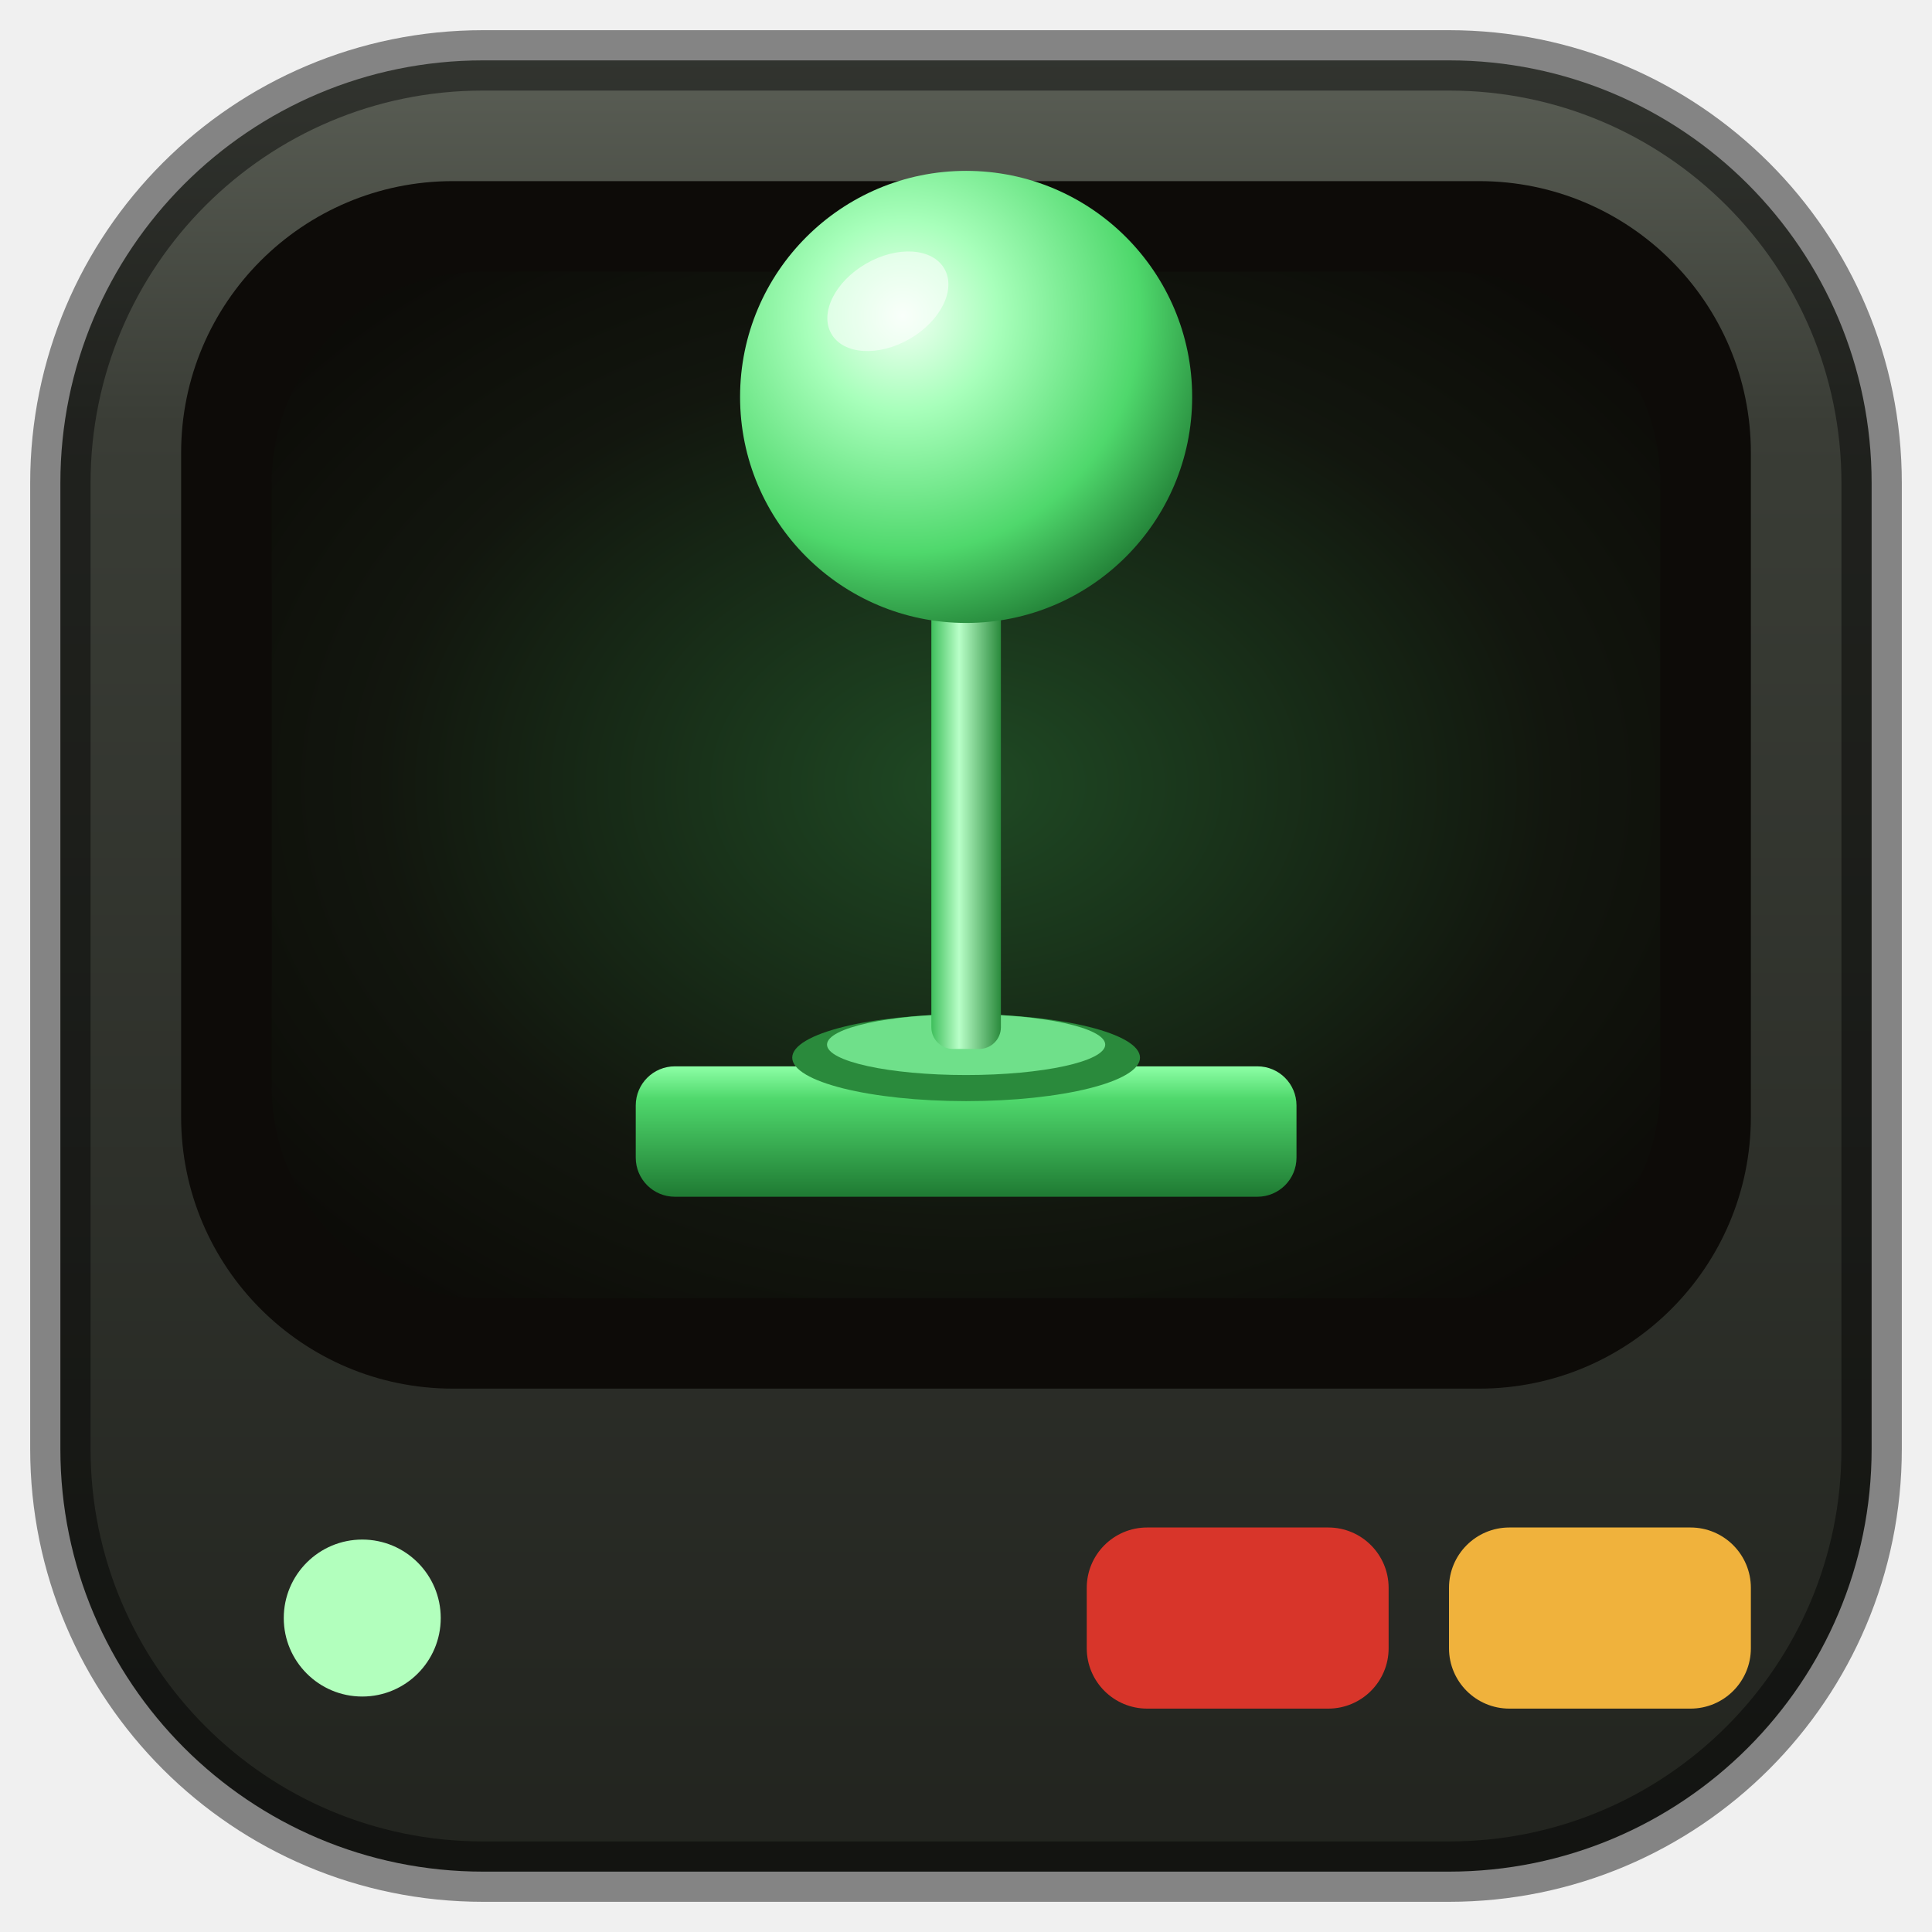
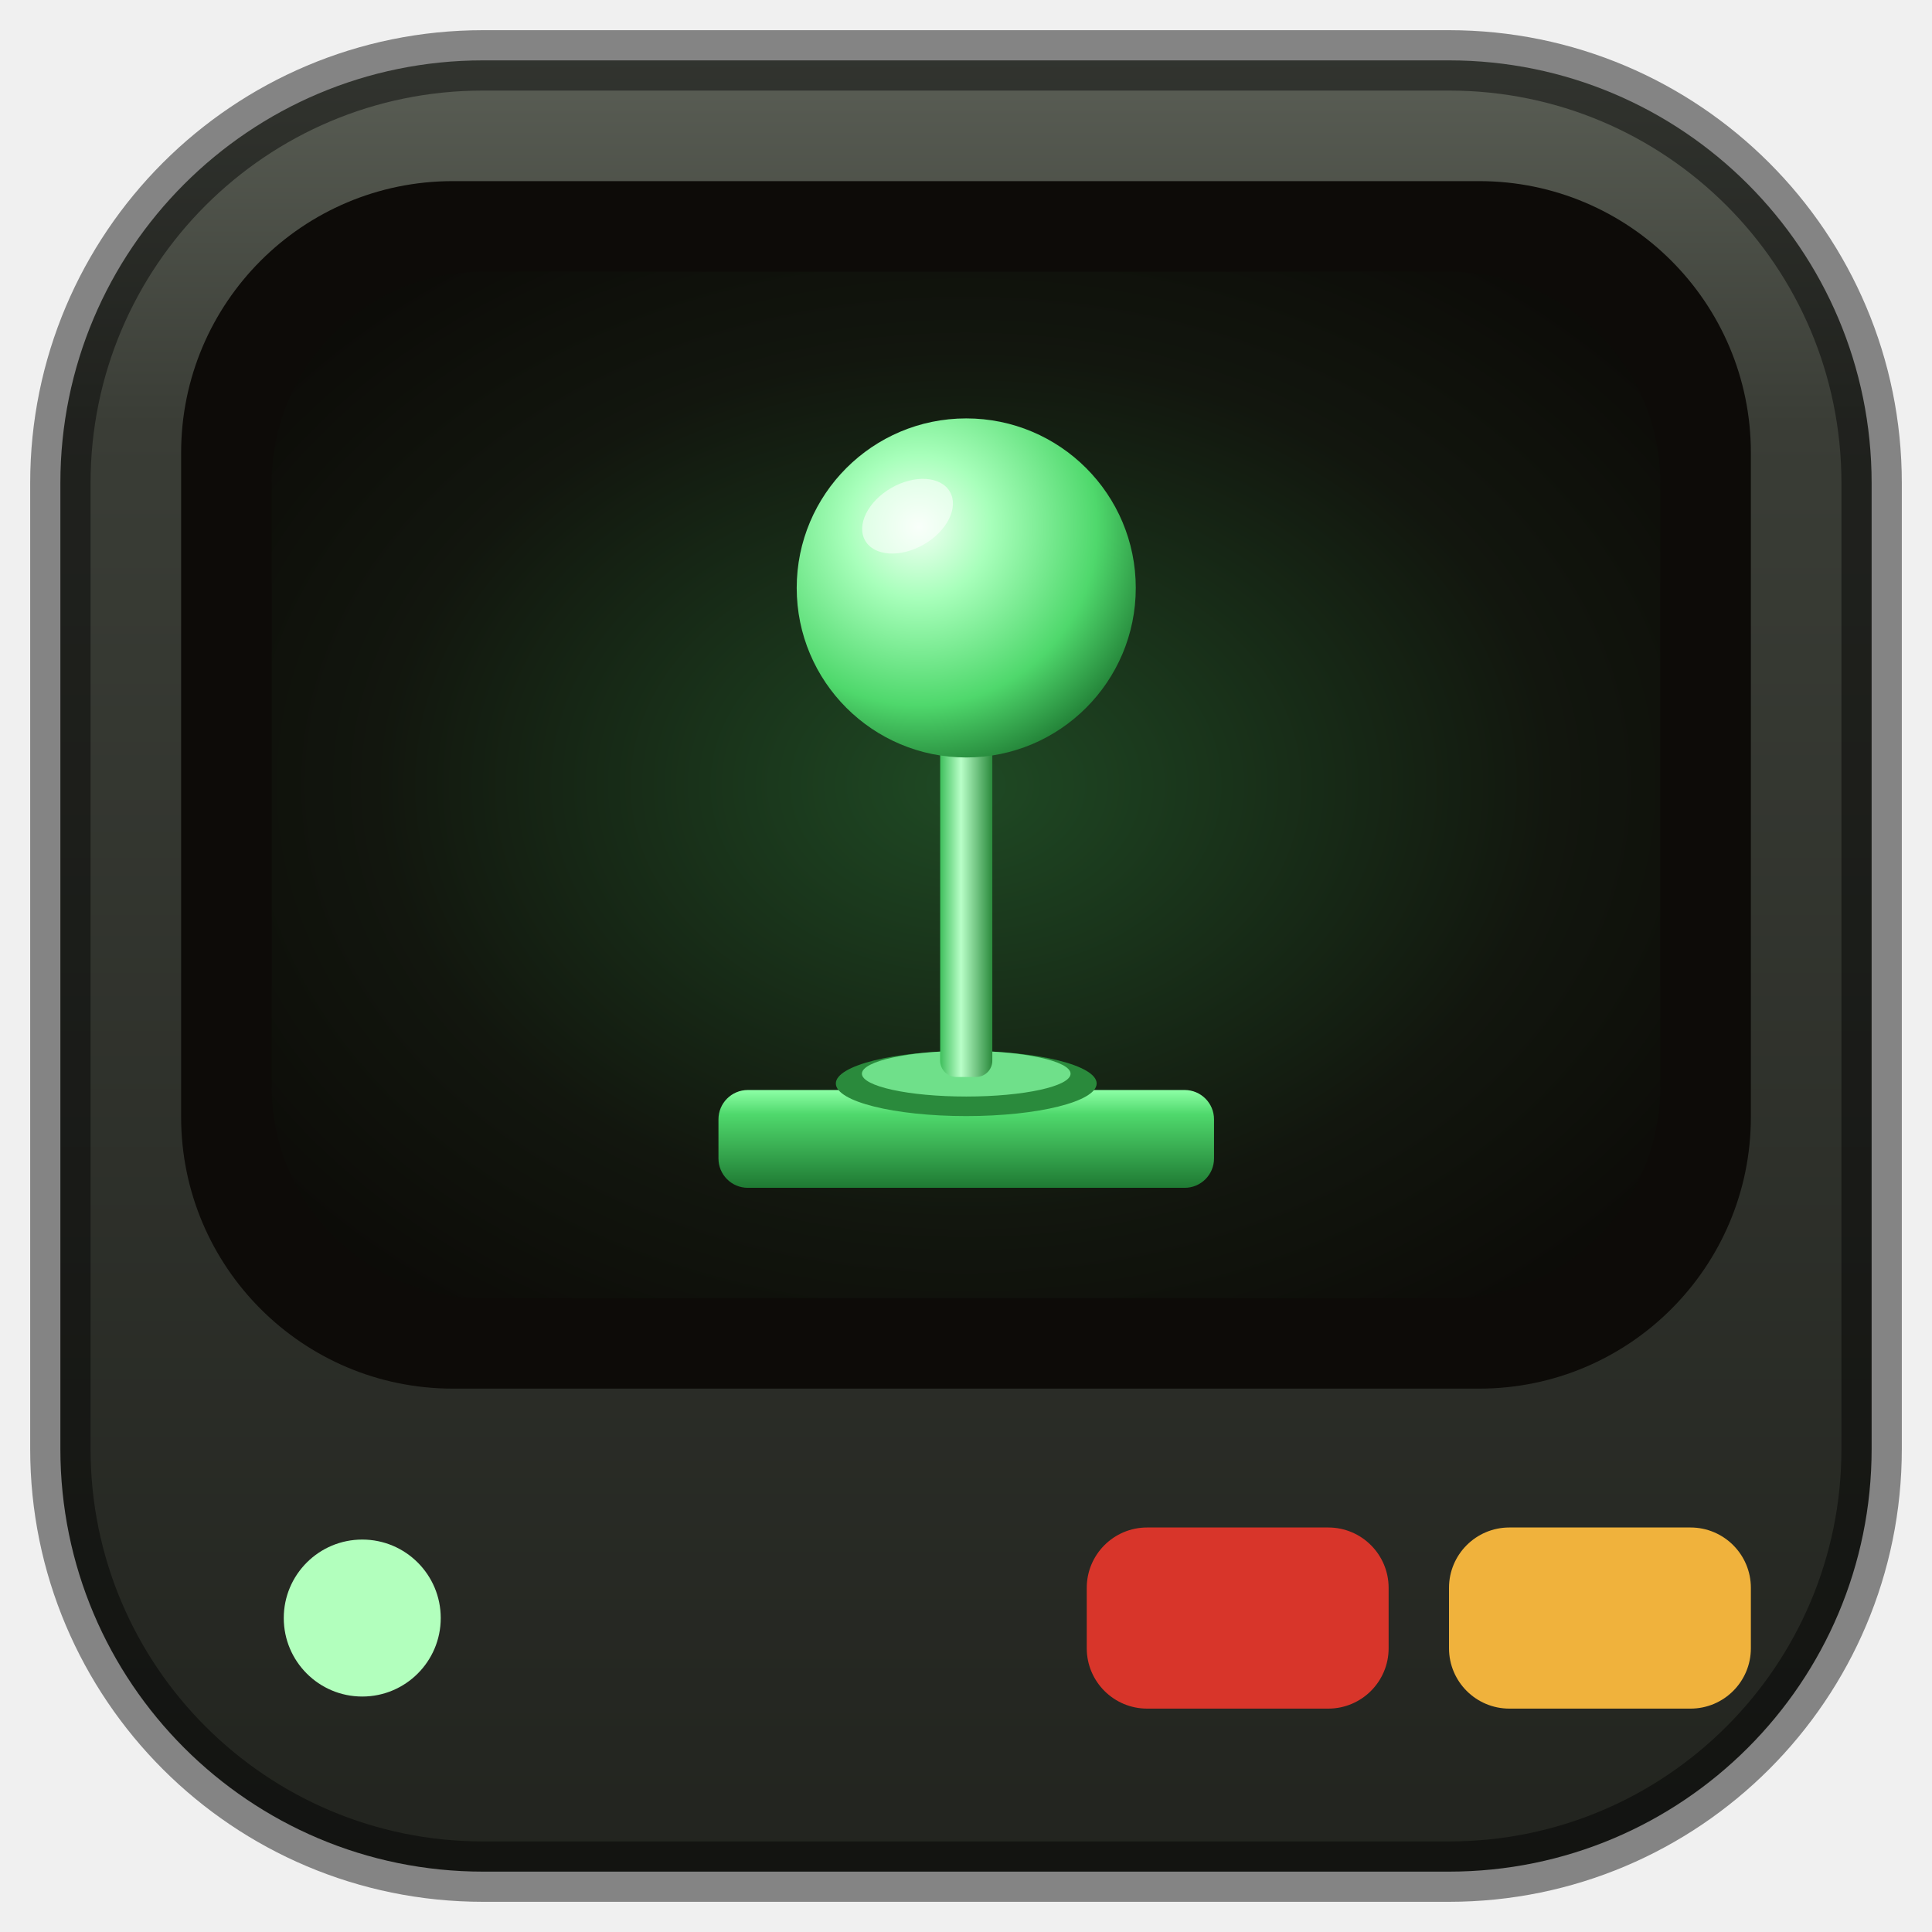
<svg xmlns="http://www.w3.org/2000/svg" viewBox="0 0 32 32" width="32" height="32">
  <defs>
    <linearGradient id="c" x1="0" y1="0" x2="0" y2="1">
      <stop offset="0" stop-color="#5a5e55" />
      <stop offset=".2" stop-color="#3a3d36" />
      <stop offset="1" stop-color="#22241f" />
    </linearGradient>
    <radialGradient id="g" cx=".5" cy=".5" r=".7">
      <stop offset="0" stop-color="#1f4a24" />
      <stop offset=".6" stop-color="#12160e" />
      <stop offset="1" stop-color="#0a0806" />
    </radialGradient>
    <radialGradient id="jball" cx=".36" cy=".32" r=".75">
      <stop offset="0" stop-color="#f2fff4" />
      <stop offset=".28" stop-color="#a8ffbb" />
      <stop offset=".7" stop-color="#4fd86c" />
      <stop offset="1" stop-color="#1f7a33" />
    </radialGradient>
    <linearGradient id="jshaft" x1="0" y1="0" x2="1" y2="0">
      <stop offset="0" stop-color="#3fbf5c" />
      <stop offset=".4" stop-color="#b9ffc8" />
      <stop offset="1" stop-color="#2a8a3c" />
    </linearGradient>
    <linearGradient id="jbase" x1="0" y1="0" x2="0" y2="1">
      <stop offset="0" stop-color="#8dffa6" />
      <stop offset=".25" stop-color="#4fd86c" />
      <stop offset="1" stop-color="#1f7a33" />
    </linearGradient>
  </defs>
  <rect x="1" y="1" width="30" height="30" rx="7" fill="url(#c)" />
  <rect x="1" y="1" width="30" height="30" rx="7" fill="none" stroke="#000" stroke-opacity=".45" />
  <rect x="3" y="3" width="26" height="20" rx="4.5" fill="#0d0b08" />
  <rect x="4.5" y="4.5" width="23" height="17" rx="3.5" fill="url(#g)" />
-   <g transform="translate(-2.43 -4.37) scale(0.072)">
+   <g transform="translate(2.18 1.53) scale(0.054)">
    <rect x="180" y="306" width="152" height="30" rx="9" fill="url(#jbase)" />
    <ellipse cx="256" cy="304" rx="40" ry="10" fill="#2a8a3c" />
    <ellipse cx="256" cy="301" rx="32" ry="7" fill="#6fe08a" />
    <rect x="248" y="178" width="16" height="124" rx="5" fill="url(#jshaft)" />
    <circle cx="256" cy="152" r="52" fill="url(#jball)" />
    <ellipse cx="238" cy="130" rx="15" ry="10" fill="#ffffff" opacity=".55" transform="rotate(-30 238 130)" />
  </g>
  <circle cx="6" cy="26.8" r="1.3" fill="#b2ffbd" />
  <rect x="18" y="25.3" width="5" height="3" rx="1" fill="#d8352a" />
  <rect x="24" y="25.3" width="5" height="3" rx="1" fill="#f0b23c" />
</svg>
